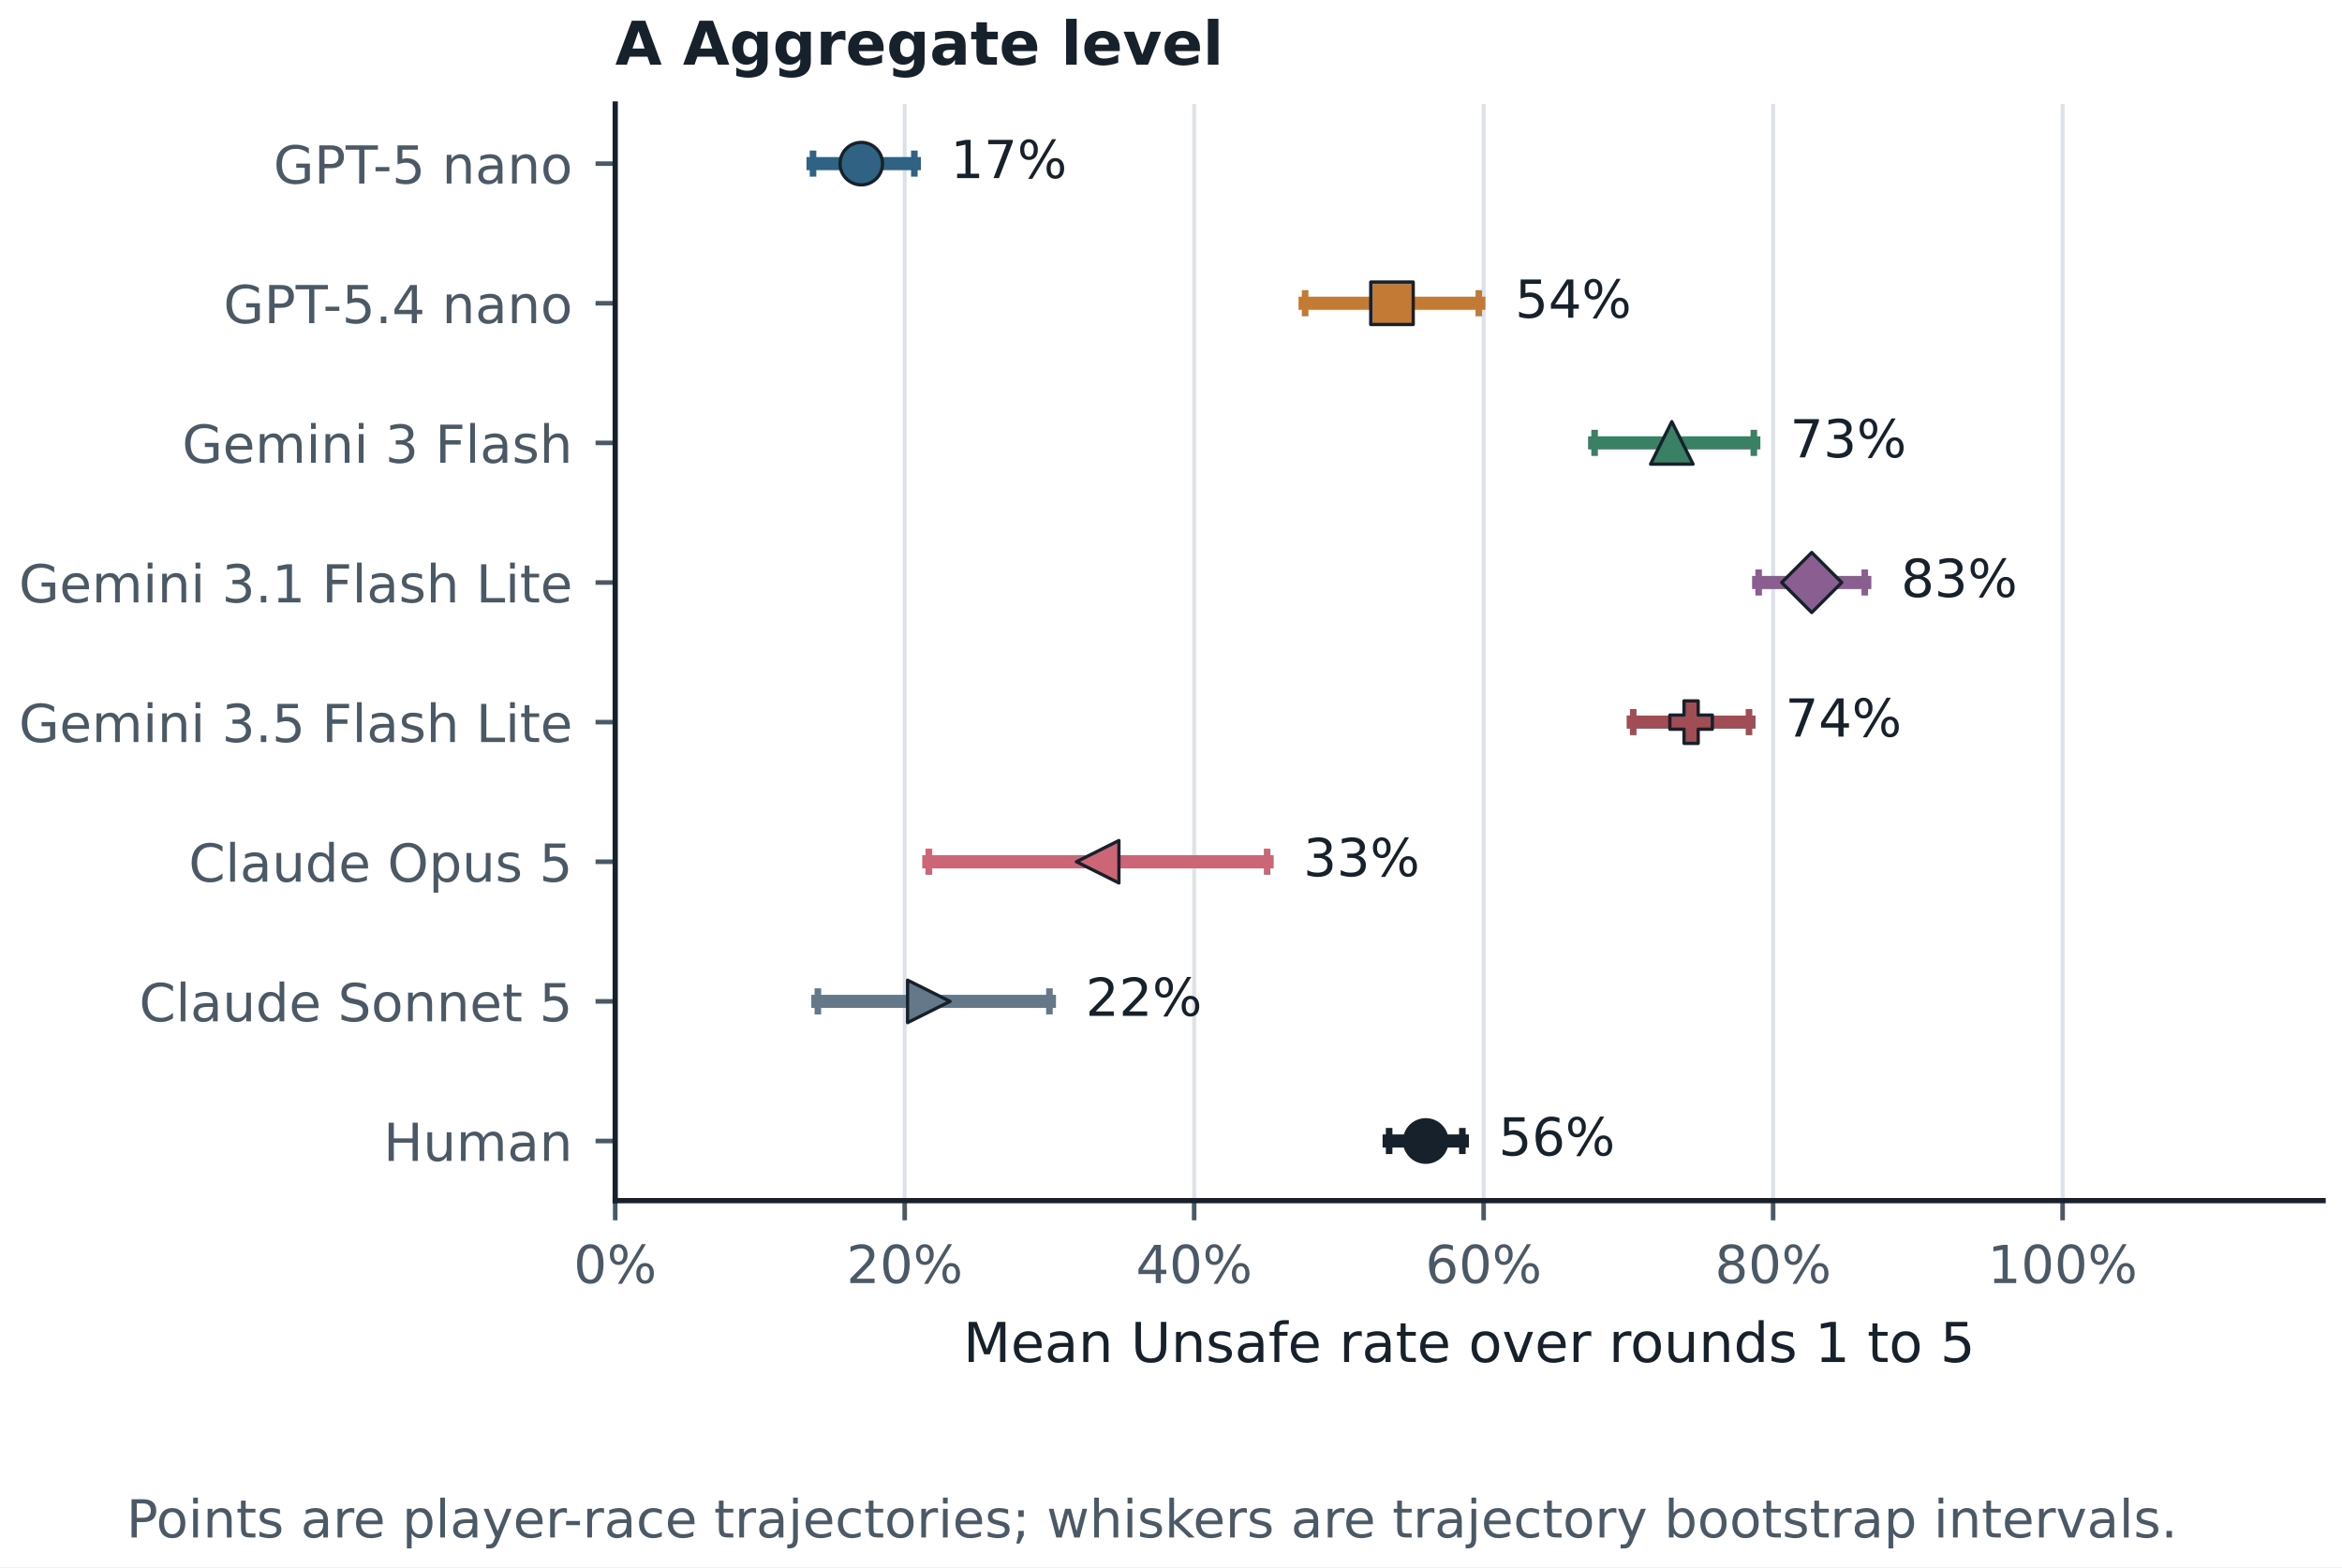
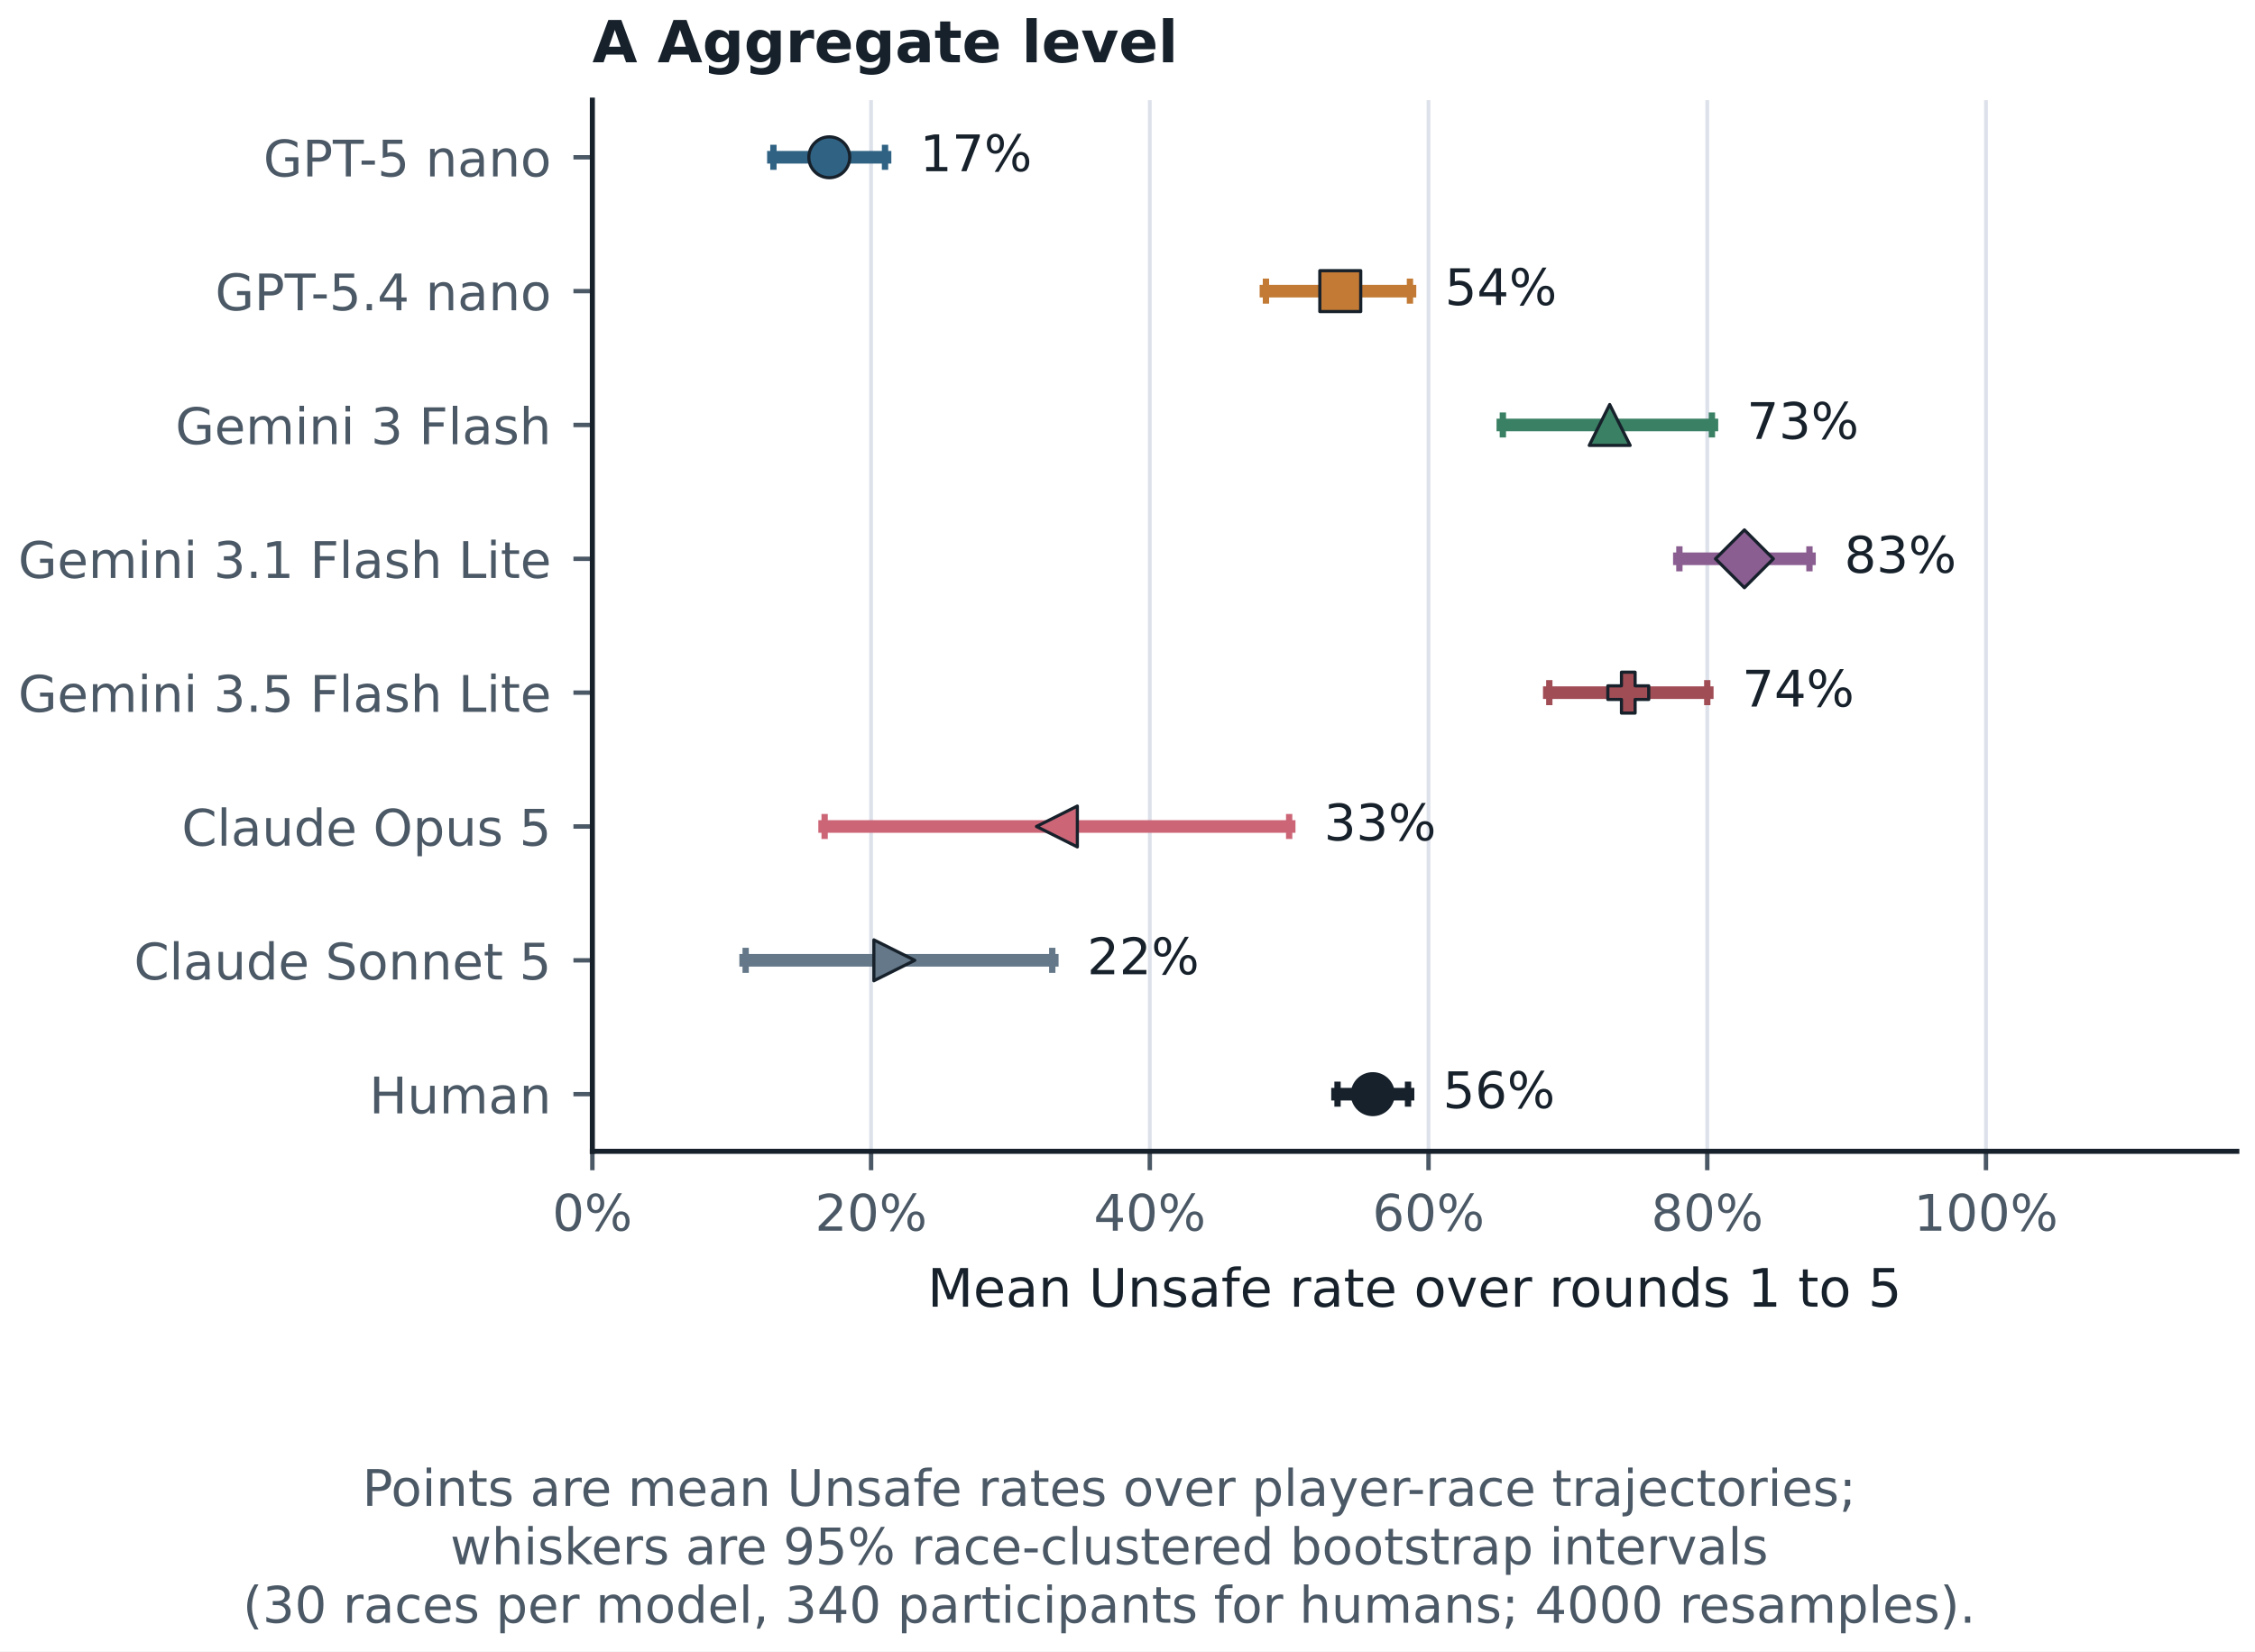
- <svg xmlns="http://www.w3.org/2000/svg" xmlns:xlink="http://www.w3.org/1999/xlink" width="357.309pt" height="239.136pt" viewBox="0 0 357.309 239.136" version="1.1">
+ <svg xmlns="http://www.w3.org/2000/svg" xmlns:xlink="http://www.w3.org/1999/xlink" width="357.309pt" height="261.742pt" viewBox="0 0 357.309 261.742" version="1.1">
  <defs>
    <style type="text/css">*{stroke-linejoin: round; stroke-linecap: butt}</style>
  </defs>
  <g id="figure_1">
    <g id="patch_1">
-       <path d="M 0 239.136 L 357.309 239.136 L 357.309 -0 L 0 -0 z " style="fill: #ffffff" />
+       <path d="M 0 261.742 L 357.309 261.742 L 357.309 0 L 0 0 z " style="fill: #ffffff" />
    </g>
    <g id="axes_1">
      <g id="patch_2">
-         <path d="M 93.861 183.199 L 354.429 183.199 L 354.429 15.871 L 93.861 15.871 z " style="fill: #ffffff" />
+         <path d="M 93.861 182.479 L 354.429 182.479 L 354.429 15.871 L 93.861 15.871 z " style="fill: #ffffff" />
      </g>
      <g id="matplotlib.axis_1">
        <g id="xtick_1">
          <g id="line2d_1">
-             <path d="M 93.861 183.199 L 93.861 15.871 " clip-path="url(#p844d0e7ac2)" style="fill: none; stroke: #d9dee8; stroke-opacity: 0.9; stroke-width: 0.6; stroke-linecap: square" />
+             <path d="M 93.861 182.479 L 93.861 15.871 " clip-path="url(#p41267b6b2d)" style="fill: none; stroke: #d9dee8; stroke-opacity: 0.9; stroke-width: 0.6; stroke-linecap: square" />
          </g>
          <g id="line2d_2">
            <defs>
-               <path id="m1a19bcaec3" d="M 0 0 L 0 3 " style="stroke: #4b5865; stroke-width: 0.7" />
+               <path id="mc7ea6490f1" d="M 0 0 L 0 3 " style="stroke: #4b5865; stroke-width: 0.7" />
            </defs>
            <g>
-               <use xlink:href="#m1a19bcaec3" x="93.861" y="183.199" style="fill: #4b5865; stroke: #4b5865; stroke-width: 0.7" />
+               <use xlink:href="#mc7ea6490f1" x="93.861" y="182.479" style="fill: #4b5865; stroke: #4b5865; stroke-width: 0.7" />
            </g>
          </g>
          <g id="text_1">
-             <text style="font-size: 8px; font-family: 'DejaVu Sans'; text-anchor: middle; fill: #4b5865" x="93.861" y="195.777" transform="rotate(-0 93.86125 195.7773)">0%</text>
+             <text style="font-size: 8px; font-family: 'DejaVu Sans'; text-anchor: middle; fill: #4b5865" x="93.861" y="195.057" transform="rotate(-0 93.86125 195.0573)">0%</text>
          </g>
        </g>
        <g id="xtick_2">
          <g id="line2d_3">
-             <path d="M 138.025 183.199 L 138.025 15.871 " clip-path="url(#p844d0e7ac2)" style="fill: none; stroke: #d9dee8; stroke-opacity: 0.9; stroke-width: 0.6; stroke-linecap: square" />
+             <path d="M 138.025 182.479 L 138.025 15.871 " clip-path="url(#p41267b6b2d)" style="fill: none; stroke: #d9dee8; stroke-opacity: 0.9; stroke-width: 0.6; stroke-linecap: square" />
          </g>
          <g id="line2d_4">
            <g>
-               <use xlink:href="#m1a19bcaec3" x="138.025" y="183.199" style="fill: #4b5865; stroke: #4b5865; stroke-width: 0.7" />
+               <use xlink:href="#mc7ea6490f1" x="138.025" y="182.479" style="fill: #4b5865; stroke: #4b5865; stroke-width: 0.7" />
            </g>
          </g>
          <g id="text_2">
-             <text style="font-size: 8px; font-family: 'DejaVu Sans'; text-anchor: middle; fill: #4b5865" x="138.025" y="195.777" transform="rotate(-0 138.0253 195.7773)">20%</text>
+             <text style="font-size: 8px; font-family: 'DejaVu Sans'; text-anchor: middle; fill: #4b5865" x="138.025" y="195.057" transform="rotate(-0 138.0253 195.0573)">20%</text>
          </g>
        </g>
        <g id="xtick_3">
          <g id="line2d_5">
-             <path d="M 182.189 183.199 L 182.189 15.871 " clip-path="url(#p844d0e7ac2)" style="fill: none; stroke: #d9dee8; stroke-opacity: 0.9; stroke-width: 0.6; stroke-linecap: square" />
+             <path d="M 182.189 182.479 L 182.189 15.871 " clip-path="url(#p41267b6b2d)" style="fill: none; stroke: #d9dee8; stroke-opacity: 0.9; stroke-width: 0.6; stroke-linecap: square" />
          </g>
          <g id="line2d_6">
            <g>
-               <use xlink:href="#m1a19bcaec3" x="182.189" y="183.199" style="fill: #4b5865; stroke: #4b5865; stroke-width: 0.7" />
+               <use xlink:href="#mc7ea6490f1" x="182.189" y="182.479" style="fill: #4b5865; stroke: #4b5865; stroke-width: 0.7" />
            </g>
          </g>
          <g id="text_3">
-             <text style="font-size: 8px; font-family: 'DejaVu Sans'; text-anchor: middle; fill: #4b5865" x="182.189" y="195.777" transform="rotate(-0 182.1894 195.7773)">40%</text>
+             <text style="font-size: 8px; font-family: 'DejaVu Sans'; text-anchor: middle; fill: #4b5865" x="182.189" y="195.057" transform="rotate(-0 182.1894 195.0573)">40%</text>
          </g>
        </g>
        <g id="xtick_4">
          <g id="line2d_7">
-             <path d="M 226.353 183.199 L 226.353 15.871 " clip-path="url(#p844d0e7ac2)" style="fill: none; stroke: #d9dee8; stroke-opacity: 0.9; stroke-width: 0.6; stroke-linecap: square" />
+             <path d="M 226.353 182.479 L 226.353 15.871 " clip-path="url(#p41267b6b2d)" style="fill: none; stroke: #d9dee8; stroke-opacity: 0.9; stroke-width: 0.6; stroke-linecap: square" />
          </g>
          <g id="line2d_8">
            <g>
-               <use xlink:href="#m1a19bcaec3" x="226.353" y="183.199" style="fill: #4b5865; stroke: #4b5865; stroke-width: 0.7" />
+               <use xlink:href="#mc7ea6490f1" x="226.353" y="182.479" style="fill: #4b5865; stroke: #4b5865; stroke-width: 0.7" />
            </g>
          </g>
          <g id="text_4">
-             <text style="font-size: 8px; font-family: 'DejaVu Sans'; text-anchor: middle; fill: #4b5865" x="226.353" y="195.777" transform="rotate(-0 226.3535 195.7773)">60%</text>
+             <text style="font-size: 8px; font-family: 'DejaVu Sans'; text-anchor: middle; fill: #4b5865" x="226.353" y="195.057" transform="rotate(-0 226.3535 195.0573)">60%</text>
          </g>
        </g>
        <g id="xtick_5">
          <g id="line2d_9">
-             <path d="M 270.518 183.199 L 270.518 15.871 " clip-path="url(#p844d0e7ac2)" style="fill: none; stroke: #d9dee8; stroke-opacity: 0.9; stroke-width: 0.6; stroke-linecap: square" />
+             <path d="M 270.518 182.479 L 270.518 15.871 " clip-path="url(#p41267b6b2d)" style="fill: none; stroke: #d9dee8; stroke-opacity: 0.9; stroke-width: 0.6; stroke-linecap: square" />
          </g>
          <g id="line2d_10">
            <g>
-               <use xlink:href="#m1a19bcaec3" x="270.518" y="183.199" style="fill: #4b5865; stroke: #4b5865; stroke-width: 0.7" />
+               <use xlink:href="#mc7ea6490f1" x="270.518" y="182.479" style="fill: #4b5865; stroke: #4b5865; stroke-width: 0.7" />
            </g>
          </g>
          <g id="text_5">
-             <text style="font-size: 8px; font-family: 'DejaVu Sans'; text-anchor: middle; fill: #4b5865" x="270.518" y="195.777" transform="rotate(-0 270.5175 195.7773)">80%</text>
+             <text style="font-size: 8px; font-family: 'DejaVu Sans'; text-anchor: middle; fill: #4b5865" x="270.518" y="195.057" transform="rotate(-0 270.5175 195.0573)">80%</text>
          </g>
        </g>
        <g id="xtick_6">
          <g id="line2d_11">
-             <path d="M 314.682 183.199 L 314.682 15.871 " clip-path="url(#p844d0e7ac2)" style="fill: none; stroke: #d9dee8; stroke-opacity: 0.9; stroke-width: 0.6; stroke-linecap: square" />
+             <path d="M 314.682 182.479 L 314.682 15.871 " clip-path="url(#p41267b6b2d)" style="fill: none; stroke: #d9dee8; stroke-opacity: 0.9; stroke-width: 0.6; stroke-linecap: square" />
          </g>
          <g id="line2d_12">
            <g>
-               <use xlink:href="#m1a19bcaec3" x="314.682" y="183.199" style="fill: #4b5865; stroke: #4b5865; stroke-width: 0.7" />
+               <use xlink:href="#mc7ea6490f1" x="314.682" y="182.479" style="fill: #4b5865; stroke: #4b5865; stroke-width: 0.7" />
            </g>
          </g>
          <g id="text_6">
-             <text style="font-size: 8px; font-family: 'DejaVu Sans'; text-anchor: middle; fill: #4b5865" x="314.682" y="195.777" transform="rotate(-0 314.6816 195.7773)">100%</text>
+             <text style="font-size: 8px; font-family: 'DejaVu Sans'; text-anchor: middle; fill: #4b5865" x="314.682" y="195.057" transform="rotate(-0 314.6816 195.0573)">100%</text>
          </g>
        </g>
        <g id="text_7">
-           <text style="font-size: 8.4px; font-family: 'DejaVu Sans'; text-anchor: middle; fill: #17212b" x="224.145" y="207.824" transform="rotate(-0 224.1453 207.8237)">Mean Unsafe rate over rounds 1 to 5</text>
+           <text style="font-size: 8.4px; font-family: 'DejaVu Sans'; text-anchor: middle; fill: #17212b" x="224.145" y="207.104" transform="rotate(-0 224.1453 207.1037)">Mean Unsafe rate over rounds 1 to 5</text>
        </g>
      </g>
      <g id="matplotlib.axis_2">
        <g id="ytick_1">
          <g id="line2d_13">
            <defs>
-               <path id="m5cd92318a1" d="M 0 0 L -3 0 " style="stroke: #4b5865; stroke-width: 0.7" />
+               <path id="m8f110f2dd3" d="M 0 0 L -3 0 " style="stroke: #4b5865; stroke-width: 0.7" />
            </defs>
            <g>
-               <use xlink:href="#m5cd92318a1" x="93.861" y="24.968" style="fill: #4b5865; stroke: #4b5865; stroke-width: 0.7" />
+               <use xlink:href="#m8f110f2dd3" x="93.861" y="24.929" style="fill: #4b5865; stroke: #4b5865; stroke-width: 0.7" />
            </g>
          </g>
          <g id="text_8">
-             <text style="font-size: 8px; font-family: 'DejaVu Sans'; text-anchor: end; fill: #4b5865" x="87.361" y="28.007" transform="rotate(-0 87.36125 28.00709)">GPT-5 nano</text>
+             <text style="font-size: 8px; font-family: 'DejaVu Sans'; text-anchor: end; fill: #4b5865" x="87.361" y="27.968" transform="rotate(-0 87.36125 27.96795)">GPT-5 nano</text>
          </g>
        </g>
        <g id="ytick_2">
          <g id="line2d_14">
            <g>
-               <use xlink:href="#m5cd92318a1" x="93.861" y="46.273" style="fill: #4b5865; stroke: #4b5865; stroke-width: 0.7" />
+               <use xlink:href="#m8f110f2dd3" x="93.861" y="46.142" style="fill: #4b5865; stroke: #4b5865; stroke-width: 0.7" />
            </g>
          </g>
          <g id="text_9">
-             <text style="font-size: 8px; font-family: 'DejaVu Sans'; text-anchor: end; fill: #4b5865" x="87.361" y="49.312" transform="rotate(-0 87.36125 49.31191)">GPT-5.4 nano</text>
+             <text style="font-size: 8px; font-family: 'DejaVu Sans'; text-anchor: end; fill: #4b5865" x="87.361" y="49.181" transform="rotate(-0 87.36125 49.18109)">GPT-5.4 nano</text>
          </g>
        </g>
        <g id="ytick_3">
          <g id="line2d_15">
            <g>
-               <use xlink:href="#m5cd92318a1" x="93.861" y="67.577" style="fill: #4b5865; stroke: #4b5865; stroke-width: 0.7" />
+               <use xlink:href="#m8f110f2dd3" x="93.861" y="67.355" style="fill: #4b5865; stroke: #4b5865; stroke-width: 0.7" />
            </g>
          </g>
          <g id="text_10">
-             <text style="font-size: 8px; font-family: 'DejaVu Sans'; text-anchor: end; fill: #4b5865" x="87.361" y="70.617" transform="rotate(-0 87.36125 70.61672)">Gemini 3 Flash</text>
+             <text style="font-size: 8px; font-family: 'DejaVu Sans'; text-anchor: end; fill: #4b5865" x="87.361" y="70.394" transform="rotate(-0 87.36125 70.39423)">Gemini 3 Flash</text>
          </g>
        </g>
        <g id="ytick_4">
          <g id="line2d_16">
            <g>
-               <use xlink:href="#m5cd92318a1" x="93.861" y="88.882" style="fill: #4b5865; stroke: #4b5865; stroke-width: 0.7" />
+               <use xlink:href="#m8f110f2dd3" x="93.861" y="88.568" style="fill: #4b5865; stroke: #4b5865; stroke-width: 0.7" />
            </g>
          </g>
          <g id="text_11">
-             <text style="font-size: 8px; font-family: 'DejaVu Sans'; text-anchor: end; fill: #4b5865" x="87.361" y="91.922" transform="rotate(-0 87.36125 91.92153)">Gemini 3.1 Flash Lite</text>
+             <text style="font-size: 8px; font-family: 'DejaVu Sans'; text-anchor: end; fill: #4b5865" x="87.361" y="91.607" transform="rotate(-0 87.36125 91.60737)">Gemini 3.1 Flash Lite</text>
          </g>
        </g>
        <g id="ytick_5">
          <g id="line2d_17">
            <g>
-               <use xlink:href="#m5cd92318a1" x="93.861" y="110.187" style="fill: #4b5865; stroke: #4b5865; stroke-width: 0.7" />
+               <use xlink:href="#m8f110f2dd3" x="93.861" y="109.781" style="fill: #4b5865; stroke: #4b5865; stroke-width: 0.7" />
            </g>
          </g>
          <g id="text_12">
-             <text style="font-size: 8px; font-family: 'DejaVu Sans'; text-anchor: end; fill: #4b5865" x="87.361" y="113.226" transform="rotate(-0 87.36125 113.2263)">Gemini 3.5 Flash Lite</text>
+             <text style="font-size: 8px; font-family: 'DejaVu Sans'; text-anchor: end; fill: #4b5865" x="87.361" y="112.821" transform="rotate(-0 87.36125 112.8205)">Gemini 3.5 Flash Lite</text>
          </g>
        </g>
        <g id="ytick_6">
          <g id="line2d_18">
            <g>
-               <use xlink:href="#m5cd92318a1" x="93.861" y="131.492" style="fill: #4b5865; stroke: #4b5865; stroke-width: 0.7" />
+               <use xlink:href="#m8f110f2dd3" x="93.861" y="130.994" style="fill: #4b5865; stroke: #4b5865; stroke-width: 0.7" />
            </g>
          </g>
          <g id="text_13">
-             <text style="font-size: 8px; font-family: 'DejaVu Sans'; text-anchor: end; fill: #4b5865" x="87.361" y="134.531" transform="rotate(-0 87.36125 134.5312)">Claude Opus 5</text>
+             <text style="font-size: 8px; font-family: 'DejaVu Sans'; text-anchor: end; fill: #4b5865" x="87.361" y="134.034" transform="rotate(-0 87.36125 134.0336)">Claude Opus 5</text>
          </g>
        </g>
        <g id="ytick_7">
          <g id="line2d_19">
            <g>
-               <use xlink:href="#m5cd92318a1" x="93.861" y="152.797" style="fill: #4b5865; stroke: #4b5865; stroke-width: 0.7" />
+               <use xlink:href="#m8f110f2dd3" x="93.861" y="152.207" style="fill: #4b5865; stroke: #4b5865; stroke-width: 0.7" />
            </g>
          </g>
          <g id="text_14">
-             <text style="font-size: 8px; font-family: 'DejaVu Sans'; text-anchor: end; fill: #4b5865" x="87.361" y="155.836" transform="rotate(-0 87.36125 155.836)">Claude Sonnet 5</text>
+             <text style="font-size: 8px; font-family: 'DejaVu Sans'; text-anchor: end; fill: #4b5865" x="87.361" y="155.247" transform="rotate(-0 87.36125 155.2468)">Claude Sonnet 5</text>
          </g>
        </g>
        <g id="ytick_8">
          <g id="line2d_20">
            <g>
-               <use xlink:href="#m5cd92318a1" x="93.861" y="174.101" style="fill: #4b5865; stroke: #4b5865; stroke-width: 0.7" />
+               <use xlink:href="#m8f110f2dd3" x="93.861" y="173.421" style="fill: #4b5865; stroke: #4b5865; stroke-width: 0.7" />
            </g>
          </g>
          <g id="text_15">
-             <text style="font-size: 8px; font-family: 'DejaVu Sans'; text-anchor: end; fill: #4b5865" x="87.361" y="177.141" transform="rotate(-0 87.36125 177.1408)">Human</text>
+             <text style="font-size: 8px; font-family: 'DejaVu Sans'; text-anchor: end; fill: #4b5865" x="87.361" y="176.46" transform="rotate(-0 87.36125 176.4599)">Human</text>
          </g>
        </g>
      </g>
      <g id="line2d_21">
-         <path d="M 124.04 24.968 L 139.497 24.968 " clip-path="url(#p844d0e7ac2)" style="fill: none; stroke: #2f6283; stroke-width: 2; stroke-linecap: square" />
+         <path d="M 122.549 24.929 L 140.234 24.929 " clip-path="url(#p41267b6b2d)" style="fill: none; stroke: #2f6283; stroke-width: 2; stroke-linecap: square" />
      </g>
      <g id="line2d_22">
-         <path d="M 124.04 26.459 L 124.04 23.476 " clip-path="url(#p844d0e7ac2)" style="fill: none; stroke: #2f6283; stroke-linecap: square" />
+         <path d="M 122.549 26.413 L 122.549 23.444 " clip-path="url(#p41267b6b2d)" style="fill: none; stroke: #2f6283; stroke-linecap: square" />
      </g>
      <g id="line2d_23">
-         <path d="M 139.497 26.459 L 139.497 23.476 " clip-path="url(#p844d0e7ac2)" style="fill: none; stroke: #2f6283; stroke-linecap: square" />
+         <path d="M 140.234 26.413 L 140.234 23.444 " clip-path="url(#p41267b6b2d)" style="fill: none; stroke: #2f6283; stroke-linecap: square" />
      </g>
      <g id="line2d_24">
-         <path d="M 199.119 46.273 L 225.617 46.273 " clip-path="url(#p844d0e7ac2)" style="fill: none; stroke: #c27a35; stroke-width: 2; stroke-linecap: square" />
+         <path d="M 200.591 46.142 L 223.409 46.142 " clip-path="url(#p41267b6b2d)" style="fill: none; stroke: #c27a35; stroke-width: 2; stroke-linecap: square" />
      </g>
      <g id="line2d_25">
-         <path d="M 199.119 47.764 L 199.119 44.781 " clip-path="url(#p844d0e7ac2)" style="fill: none; stroke: #c27a35; stroke-linecap: square" />
+         <path d="M 200.591 47.627 L 200.591 44.657 " clip-path="url(#p41267b6b2d)" style="fill: none; stroke: #c27a35; stroke-linecap: square" />
      </g>
      <g id="line2d_26">
-         <path d="M 225.617 47.764 L 225.617 44.781 " clip-path="url(#p844d0e7ac2)" style="fill: none; stroke: #c27a35; stroke-linecap: square" />
+         <path d="M 223.409 47.627 L 223.409 44.657 " clip-path="url(#p41267b6b2d)" style="fill: none; stroke: #c27a35; stroke-linecap: square" />
      </g>
      <g id="line2d_27">
-         <path d="M 243.283 67.577 L 267.573 67.577 " clip-path="url(#p844d0e7ac2)" style="fill: none; stroke: #3a8064; stroke-width: 2; stroke-linecap: square" />
+         <path d="M 238.131 67.355 L 271.254 67.355 " clip-path="url(#p41267b6b2d)" style="fill: none; stroke: #3a8064; stroke-width: 2; stroke-linecap: square" />
      </g>
      <g id="line2d_28">
-         <path d="M 243.283 69.069 L 243.283 66.086 " clip-path="url(#p844d0e7ac2)" style="fill: none; stroke: #3a8064; stroke-linecap: square" />
+         <path d="M 238.131 68.84 L 238.131 65.87 " clip-path="url(#p41267b6b2d)" style="fill: none; stroke: #3a8064; stroke-linecap: square" />
      </g>
      <g id="line2d_29">
-         <path d="M 267.573 69.069 L 267.573 66.086 " clip-path="url(#p844d0e7ac2)" style="fill: none; stroke: #3a8064; stroke-linecap: square" />
+         <path d="M 271.254 68.84 L 271.254 65.87 " clip-path="url(#p41267b6b2d)" style="fill: none; stroke: #3a8064; stroke-linecap: square" />
      </g>
      <g id="line2d_30">
-         <path d="M 268.309 88.882 L 284.503 88.882 " clip-path="url(#p844d0e7ac2)" style="fill: none; stroke: #8a5e91; stroke-width: 2; stroke-linecap: square" />
+         <path d="M 266.101 88.568 L 286.711 88.568 " clip-path="url(#p41267b6b2d)" style="fill: none; stroke: #8a5e91; stroke-width: 2; stroke-linecap: square" />
      </g>
      <g id="line2d_31">
-         <path d="M 268.309 90.373 L 268.309 87.391 " clip-path="url(#p844d0e7ac2)" style="fill: none; stroke: #8a5e91; stroke-linecap: square" />
+         <path d="M 266.101 90.053 L 266.101 87.083 " clip-path="url(#p41267b6b2d)" style="fill: none; stroke: #8a5e91; stroke-linecap: square" />
      </g>
      <g id="line2d_32">
-         <path d="M 284.503 90.373 L 284.503 87.391 " clip-path="url(#p844d0e7ac2)" style="fill: none; stroke: #8a5e91; stroke-linecap: square" />
+         <path d="M 286.711 90.053 L 286.711 87.083 " clip-path="url(#p41267b6b2d)" style="fill: none; stroke: #8a5e91; stroke-linecap: square" />
      </g>
      <g id="line2d_33">
-         <path d="M 249.172 110.187 L 266.837 110.187 " clip-path="url(#p844d0e7ac2)" style="fill: none; stroke: #a14d55; stroke-width: 2; stroke-linecap: square" />
+         <path d="M 245.491 109.781 L 270.518 109.781 " clip-path="url(#p41267b6b2d)" style="fill: none; stroke: #a14d55; stroke-width: 2; stroke-linecap: square" />
      </g>
      <g id="line2d_34">
-         <path d="M 249.172 111.678 L 249.172 108.696 " clip-path="url(#p844d0e7ac2)" style="fill: none; stroke: #a14d55; stroke-linecap: square" />
+         <path d="M 245.491 111.266 L 245.491 108.296 " clip-path="url(#p41267b6b2d)" style="fill: none; stroke: #a14d55; stroke-linecap: square" />
      </g>
      <g id="line2d_35">
-         <path d="M 266.837 111.678 L 266.837 108.696 " clip-path="url(#p844d0e7ac2)" style="fill: none; stroke: #a14d55; stroke-linecap: square" />
+         <path d="M 270.518 111.266 L 270.518 108.296 " clip-path="url(#p41267b6b2d)" style="fill: none; stroke: #a14d55; stroke-linecap: square" />
      </g>
      <g id="line2d_36">
-         <path d="M 141.706 131.492 L 193.322 131.492 " clip-path="url(#p844d0e7ac2)" style="fill: none; stroke: #cc6677; stroke-width: 2; stroke-linecap: square" />
+         <path d="M 130.665 130.994 L 204.271 130.994 " clip-path="url(#p41267b6b2d)" style="fill: none; stroke: #cc6677; stroke-width: 2; stroke-linecap: square" />
      </g>
      <g id="line2d_37">
-         <path d="M 141.706 132.983 L 141.706 130 " clip-path="url(#p844d0e7ac2)" style="fill: none; stroke: #cc6677; stroke-linecap: square" />
+         <path d="M 130.665 132.479 L 130.665 129.509 " clip-path="url(#p41267b6b2d)" style="fill: none; stroke: #cc6677; stroke-linecap: square" />
      </g>
      <g id="line2d_38">
-         <path d="M 193.322 132.983 L 193.322 130 " clip-path="url(#p844d0e7ac2)" style="fill: none; stroke: #cc6677; stroke-linecap: square" />
+         <path d="M 204.271 132.479 L 204.271 129.509 " clip-path="url(#p41267b6b2d)" style="fill: none; stroke: #cc6677; stroke-linecap: square" />
      </g>
      <g id="line2d_39">
-         <path d="M 124.776 152.797 L 160.107 152.797 " clip-path="url(#p844d0e7ac2)" style="fill: none; stroke: #647889; stroke-width: 2; stroke-linecap: square" />
+         <path d="M 118.151 152.207 L 166.732 152.207 " clip-path="url(#p41267b6b2d)" style="fill: none; stroke: #647889; stroke-width: 2; stroke-linecap: square" />
      </g>
      <g id="line2d_40">
-         <path d="M 124.776 154.288 L 124.776 151.305 " clip-path="url(#p844d0e7ac2)" style="fill: none; stroke: #647889; stroke-linecap: square" />
+         <path d="M 118.151 153.692 L 118.151 150.722 " clip-path="url(#p41267b6b2d)" style="fill: none; stroke: #647889; stroke-linecap: square" />
      </g>
      <g id="line2d_41">
-         <path d="M 160.107 154.288 L 160.107 151.305 " clip-path="url(#p844d0e7ac2)" style="fill: none; stroke: #647889; stroke-linecap: square" />
+         <path d="M 166.732 153.692 L 166.732 150.722 " clip-path="url(#p41267b6b2d)" style="fill: none; stroke: #647889; stroke-linecap: square" />
      </g>
      <g id="line2d_42">
-         <path d="M 211.935 174.101 L 223.106 174.101 " clip-path="url(#p844d0e7ac2)" style="fill: none; stroke: #17212b; stroke-width: 2; stroke-linecap: square" />
+         <path d="M 211.935 173.421 L 223.106 173.421 " clip-path="url(#p41267b6b2d)" style="fill: none; stroke: #17212b; stroke-width: 2; stroke-linecap: square" />
      </g>
      <g id="line2d_43">
-         <path d="M 211.935 175.593 L 211.935 172.61 " clip-path="url(#p844d0e7ac2)" style="fill: none; stroke: #17212b; stroke-linecap: square" />
+         <path d="M 211.935 174.905 L 211.935 171.936 " clip-path="url(#p41267b6b2d)" style="fill: none; stroke: #17212b; stroke-linecap: square" />
      </g>
      <g id="line2d_44">
-         <path d="M 223.106 175.593 L 223.106 172.61 " clip-path="url(#p844d0e7ac2)" style="fill: none; stroke: #17212b; stroke-linecap: square" />
+         <path d="M 223.106 174.905 L 223.106 171.936 " clip-path="url(#p41267b6b2d)" style="fill: none; stroke: #17212b; stroke-linecap: square" />
      </g>
      <g id="patch_3">
-         <path d="M 93.861 183.199 L 93.861 15.871 " style="fill: none; stroke: #17212b; stroke-width: 0.8; stroke-linejoin: miter; stroke-linecap: square" />
+         <path d="M 93.861 182.479 L 93.861 15.871 " style="fill: none; stroke: #17212b; stroke-width: 0.8; stroke-linejoin: miter; stroke-linecap: square" />
      </g>
      <g id="patch_4">
-         <path d="M 93.861 183.199 L 354.429 183.199 " style="fill: none; stroke: #17212b; stroke-width: 0.8; stroke-linejoin: miter; stroke-linecap: square" />
+         <path d="M 93.861 182.479 L 354.429 182.479 " style="fill: none; stroke: #17212b; stroke-width: 0.8; stroke-linejoin: miter; stroke-linecap: square" />
      </g>
      <g id="PathCollection_1">
        <defs>
-           <path id="m0c1b8bf0c9" d="M 0 3.24 C 0.859 3.24 1.684 2.899 2.291 2.291 C 2.899 1.684 3.24 0.859 3.24 0 C 3.24 -0.859 2.899 -1.684 2.291 -2.291 C 1.684 -2.899 0.859 -3.24 0 -3.24 C -0.859 -3.24 -1.684 -2.899 -2.291 -2.291 C -2.899 -1.684 -3.24 -0.859 -3.24 0 C -3.24 0.859 -2.899 1.684 -2.291 2.291 C -1.684 2.899 -0.859 3.24 0 3.24 z " style="stroke: #17212b; stroke-width: 0.5" />
-         </defs>
-         <g clip-path="url(#p844d0e7ac2)">
-           <use xlink:href="#m0c1b8bf0c9" x="131.401" y="24.968" style="fill: #2f6283; stroke: #17212b; stroke-width: 0.5" />
+           <path id="mc03af6a1bf" d="M 0 3.24 C 0.859 3.24 1.684 2.899 2.291 2.291 C 2.899 1.684 3.24 0.859 3.24 0 C 3.24 -0.859 2.899 -1.684 2.291 -2.291 C 1.684 -2.899 0.859 -3.24 0 -3.24 C -0.859 -3.24 -1.684 -2.899 -2.291 -2.291 C -2.899 -1.684 -3.24 -0.859 -3.24 0 C -3.24 0.859 -2.899 1.684 -2.291 2.291 C -1.684 2.899 -0.859 3.24 0 3.24 z " style="stroke: #17212b; stroke-width: 0.5" />
+         </defs>
+         <g clip-path="url(#p41267b6b2d)">
+           <use xlink:href="#mc03af6a1bf" x="131.401" y="24.929" style="fill: #2f6283; stroke: #17212b; stroke-width: 0.5" />
        </g>
      </g>
      <g id="text_16">
-         <text style="font-size: 8px; font-family: 'DejaVu Sans'; text-anchor: start; fill: #17212b" x="145.018" y="27.175" transform="rotate(-0 145.018 27.17522)">17%</text>
+         <text style="font-size: 8px; font-family: 'DejaVu Sans'; text-anchor: start; fill: #17212b" x="145.754" y="27.136" transform="rotate(-0 145.754 27.13607)">17%</text>
      </g>
      <g id="PathCollection_2">
        <defs>
-           <path id="mbc4b8585a2" d="M -3.24 3.24 L 3.24 3.24 L 3.24 -3.24 L -3.24 -3.24 z " style="stroke: #17212b; stroke-width: 0.5" />
-         </defs>
-         <g clip-path="url(#p844d0e7ac2)">
-           <use xlink:href="#mbc4b8585a2" x="212.368" y="46.273" style="fill: #c27a35; stroke: #17212b; stroke-width: 0.5" />
+           <path id="m47e2be653b" d="M -3.24 3.24 L 3.24 3.24 L 3.24 -3.24 L -3.24 -3.24 z " style="stroke: #17212b; stroke-width: 0.5" />
+         </defs>
+         <g clip-path="url(#p41267b6b2d)">
+           <use xlink:href="#m47e2be653b" x="212.368" y="46.142" style="fill: #c27a35; stroke: #17212b; stroke-width: 0.5" />
        </g>
      </g>
      <g id="text_17">
-         <text style="font-size: 8px; font-family: 'DejaVu Sans'; text-anchor: start; fill: #17212b" x="231.138" y="48.48" transform="rotate(-0 231.1379 48.48003)">54%</text>
+         <text style="font-size: 8px; font-family: 'DejaVu Sans'; text-anchor: start; fill: #17212b" x="228.93" y="48.349" transform="rotate(-0 228.9297 48.34921)">54%</text>
      </g>
      <g id="PathCollection_3">
        <defs>
-           <path id="ma57d892fa0" d="M 0 -3.24 L -3.24 3.24 L 3.24 3.24 z " style="stroke: #17212b; stroke-width: 0.5" />
-         </defs>
-         <g clip-path="url(#p844d0e7ac2)">
-           <use xlink:href="#ma57d892fa0" x="255.06" y="67.577" style="fill: #3a8064; stroke: #17212b; stroke-width: 0.5" />
+           <path id="me001fa7055" d="M 0 -3.24 L -3.24 3.24 L 3.24 3.24 z " style="stroke: #17212b; stroke-width: 0.5" />
+         </defs>
+         <g clip-path="url(#p41267b6b2d)">
+           <use xlink:href="#me001fa7055" x="255.06" y="67.355" style="fill: #3a8064; stroke: #17212b; stroke-width: 0.5" />
        </g>
      </g>
      <g id="text_18">
-         <text style="font-size: 8px; font-family: 'DejaVu Sans'; text-anchor: start; fill: #17212b" x="273.094" y="69.785" transform="rotate(-0 273.0938 69.78484)">73%</text>
+         <text style="font-size: 8px; font-family: 'DejaVu Sans'; text-anchor: start; fill: #17212b" x="276.774" y="69.562" transform="rotate(-0 276.7741 69.56235)">73%</text>
      </g>
      <g id="PathCollection_4">
        <defs>
-           <path id="m7c6a482b73" d="M 0 4.583 L 4.583 0 L 0 -4.583 L -4.583 0 z " style="stroke: #17212b; stroke-width: 0.5" />
-         </defs>
-         <g clip-path="url(#p844d0e7ac2)">
-           <use xlink:href="#m7c6a482b73" x="276.406" y="88.882" style="fill: #8a5e91; stroke: #17212b; stroke-width: 0.5" />
+           <path id="m4a20205b67" d="M 0 4.583 L 4.583 0 L 0 -4.583 L -4.583 0 z " style="stroke: #17212b; stroke-width: 0.5" />
+         </defs>
+         <g clip-path="url(#p41267b6b2d)">
+           <use xlink:href="#m4a20205b67" x="276.406" y="88.568" style="fill: #8a5e91; stroke: #17212b; stroke-width: 0.5" />
        </g>
      </g>
      <g id="text_19">
-         <text style="font-size: 8px; font-family: 'DejaVu Sans'; text-anchor: start; fill: #17212b" x="290.023" y="91.09" transform="rotate(-0 290.0233 91.08966)">83%</text>
+         <text style="font-size: 8px; font-family: 'DejaVu Sans'; text-anchor: start; fill: #17212b" x="292.232" y="90.775" transform="rotate(-0 292.2315 90.77549)">83%</text>
      </g>
      <g id="PathCollection_5">
        <defs>
-           <path id="mc8fc410592" d="M -1.08 3.24 L 1.08 3.24 L 1.08 1.08 L 3.24 1.08 L 3.24 -1.08 L 1.08 -1.08 L 1.08 -3.24 L -1.08 -3.24 L -1.08 -1.08 L -3.24 -1.08 L -3.24 1.08 L -1.08 1.08 z " style="stroke: #17212b; stroke-width: 0.5" />
-         </defs>
-         <g clip-path="url(#p844d0e7ac2)">
-           <use xlink:href="#mc8fc410592" x="258.004" y="110.187" style="fill: #a14d55; stroke: #17212b; stroke-width: 0.5" />
+           <path id="m2ef337adcb" d="M -1.08 3.24 L 1.08 3.24 L 1.08 1.08 L 3.24 1.08 L 3.24 -1.08 L 1.08 -1.08 L 1.08 -3.24 L -1.08 -3.24 L -1.08 -1.08 L -3.24 -1.08 L -3.24 1.08 L -1.08 1.08 z " style="stroke: #17212b; stroke-width: 0.5" />
+         </defs>
+         <g clip-path="url(#p41267b6b2d)">
+           <use xlink:href="#m2ef337adcb" x="258.004" y="109.781" style="fill: #a14d55; stroke: #17212b; stroke-width: 0.5" />
        </g>
      </g>
      <g id="text_20">
-         <text style="font-size: 8px; font-family: 'DejaVu Sans'; text-anchor: start; fill: #17212b" x="272.358" y="112.394" transform="rotate(-0 272.3577 112.3945)">74%</text>
+         <text style="font-size: 8px; font-family: 'DejaVu Sans'; text-anchor: start; fill: #17212b" x="276.038" y="111.989" transform="rotate(-0 276.038 111.9886)">74%</text>
      </g>
      <g id="PathCollection_6">
        <defs>
-           <path id="md5ea4588c3" d="M -3.24 -0 L 3.24 3.24 L 3.24 -3.24 z " style="stroke: #17212b; stroke-width: 0.5" />
-         </defs>
-         <g clip-path="url(#p844d0e7ac2)">
-           <use xlink:href="#md5ea4588c3" x="167.468" y="131.492" style="fill: #cc6677; stroke: #17212b; stroke-width: 0.5" />
+           <path id="ma64707f480" d="M -3.24 -0 L 3.24 3.24 L 3.24 -3.24 z " style="stroke: #17212b; stroke-width: 0.5" />
+         </defs>
+         <g clip-path="url(#p41267b6b2d)">
+           <use xlink:href="#ma64707f480" x="167.468" y="130.994" style="fill: #cc6677; stroke: #17212b; stroke-width: 0.5" />
        </g>
      </g>
      <g id="text_21">
-         <text style="font-size: 8px; font-family: 'DejaVu Sans'; text-anchor: start; fill: #17212b" x="198.843" y="133.699" transform="rotate(-0 198.8429 133.6993)">33%</text>
+         <text style="font-size: 8px; font-family: 'DejaVu Sans'; text-anchor: start; fill: #17212b" x="209.792" y="133.202" transform="rotate(-0 209.7919 133.2018)">33%</text>
      </g>
      <g id="PathCollection_7">
        <defs>
-           <path id="mf64e6a3d16" d="M 3.24 0 L -3.24 -3.24 L -3.24 3.24 z " style="stroke: #17212b; stroke-width: 0.5" />
-         </defs>
-         <g clip-path="url(#p844d0e7ac2)">
-           <use xlink:href="#mf64e6a3d16" x="141.706" y="152.797" style="fill: #647889; stroke: #17212b; stroke-width: 0.5" />
+           <path id="m433c9b1f6c" d="M 3.24 0 L -3.24 -3.24 L -3.24 3.24 z " style="stroke: #17212b; stroke-width: 0.5" />
+         </defs>
+         <g clip-path="url(#p41267b6b2d)">
+           <use xlink:href="#m433c9b1f6c" x="141.706" y="152.207" style="fill: #647889; stroke: #17212b; stroke-width: 0.5" />
        </g>
      </g>
      <g id="text_22">
-         <text style="font-size: 8px; font-family: 'DejaVu Sans'; text-anchor: start; fill: #17212b" x="165.628" y="155.004" transform="rotate(-0 165.6279 155.0041)">22%</text>
+         <text style="font-size: 8px; font-family: 'DejaVu Sans'; text-anchor: start; fill: #17212b" x="172.252" y="154.415" transform="rotate(-0 172.2525 154.4149)">22%</text>
      </g>
      <g id="PathCollection_8">
        <defs>
-           <path id="me4f2e1667a" d="M 0 3.24 C 0.859 3.24 1.684 2.899 2.291 2.291 C 2.899 1.684 3.24 0.859 3.24 0 C 3.24 -0.859 2.899 -1.684 2.291 -2.291 C 1.684 -2.899 0.859 -3.24 0 -3.24 C -0.859 -3.24 -1.684 -2.899 -2.291 -2.291 C -2.899 -1.684 -3.24 -0.859 -3.24 0 C -3.24 0.859 -2.899 1.684 -2.291 2.291 C -1.684 2.899 -0.859 3.24 0 3.24 z " style="stroke: #17212b; stroke-width: 0.5" />
-         </defs>
-         <g clip-path="url(#p844d0e7ac2)">
-           <use xlink:href="#me4f2e1667a" x="217.521" y="174.101" style="fill: #17212b; stroke: #17212b; stroke-width: 0.5" />
+           <path id="me217d08f8d" d="M 0 3.24 C 0.859 3.24 1.684 2.899 2.291 2.291 C 2.899 1.684 3.24 0.859 3.24 0 C 3.24 -0.859 2.899 -1.684 2.291 -2.291 C 1.684 -2.899 0.859 -3.24 0 -3.24 C -0.859 -3.24 -1.684 -2.899 -2.291 -2.291 C -2.899 -1.684 -3.24 -0.859 -3.24 0 C -3.24 0.859 -2.899 1.684 -2.291 2.291 C -1.684 2.899 -0.859 3.24 0 3.24 z " style="stroke: #17212b; stroke-width: 0.5" />
+         </defs>
+         <g clip-path="url(#p41267b6b2d)">
+           <use xlink:href="#me217d08f8d" x="217.521" y="173.421" style="fill: #17212b; stroke: #17212b; stroke-width: 0.5" />
        </g>
      </g>
      <g id="text_23">
-         <text style="font-size: 8px; font-family: 'DejaVu Sans'; text-anchor: start; fill: #17212b" x="228.627" y="176.309" transform="rotate(-0 228.6266 176.3089)">56%</text>
+         <text style="font-size: 8px; font-family: 'DejaVu Sans'; text-anchor: start; fill: #17212b" x="228.627" y="175.628" transform="rotate(-0 228.6266 175.6281)">56%</text>
      </g>
      <g id="text_24">
-         <text style="font-weight: 700; font-size: 9.2px; font-family: 'DejaVu Sans'; text-anchor: start; fill: #17212b" x="93.861" y="9.871" transform="rotate(-0 93.86125 9.870563)">A  Aggregate level</text>
+         <text style="font-weight: 700; font-size: 9.2px; font-family: 'DejaVu Sans'; text-anchor: start; fill: #17212b" x="93.861" y="9.871" transform="rotate(-0 93.86125 9.870562)">A  Aggregate level</text>
      </g>
    </g>
    <g id="text_25">
-       <text style="font-size: 8px; font-family: 'DejaVu Sans'; text-anchor: middle; fill: #4b5865" x="175.754" y="234.592" transform="rotate(-0 175.7541 234.5922)">Points are player-race trajectories; whiskers are trajectory bootstrap intervals.</text>
+       <text style="font-size: 8px; font-family: 'DejaVu Sans'; fill: #4b5865" transform="translate(57.41718 238.6738)">Points are mean Unsafe rates over player-race trajectories;</text>
+       <text style="font-size: 8px; font-family: 'DejaVu Sans'; fill: #4b5865" transform="translate(71.34217 247.936)">whiskers are 95% race-clustered bootstrap intervals</text>
+       <text style="font-size: 8px; font-family: 'DejaVu Sans'; fill: #4b5865" transform="translate(38.47467 257.1982)">(30 races per model, 340 participants for humans; 4000 resamples).</text>
    </g>
  </g>
  <defs>
-     <clipPath id="p844d0e7ac2">
-       <rect x="93.861" y="15.871" width="260.568" height="167.328" />
+     <clipPath id="p41267b6b2d">
+       <rect x="93.861" y="15.871" width="260.568" height="166.608" />
    </clipPath>
  </defs>
</svg>
